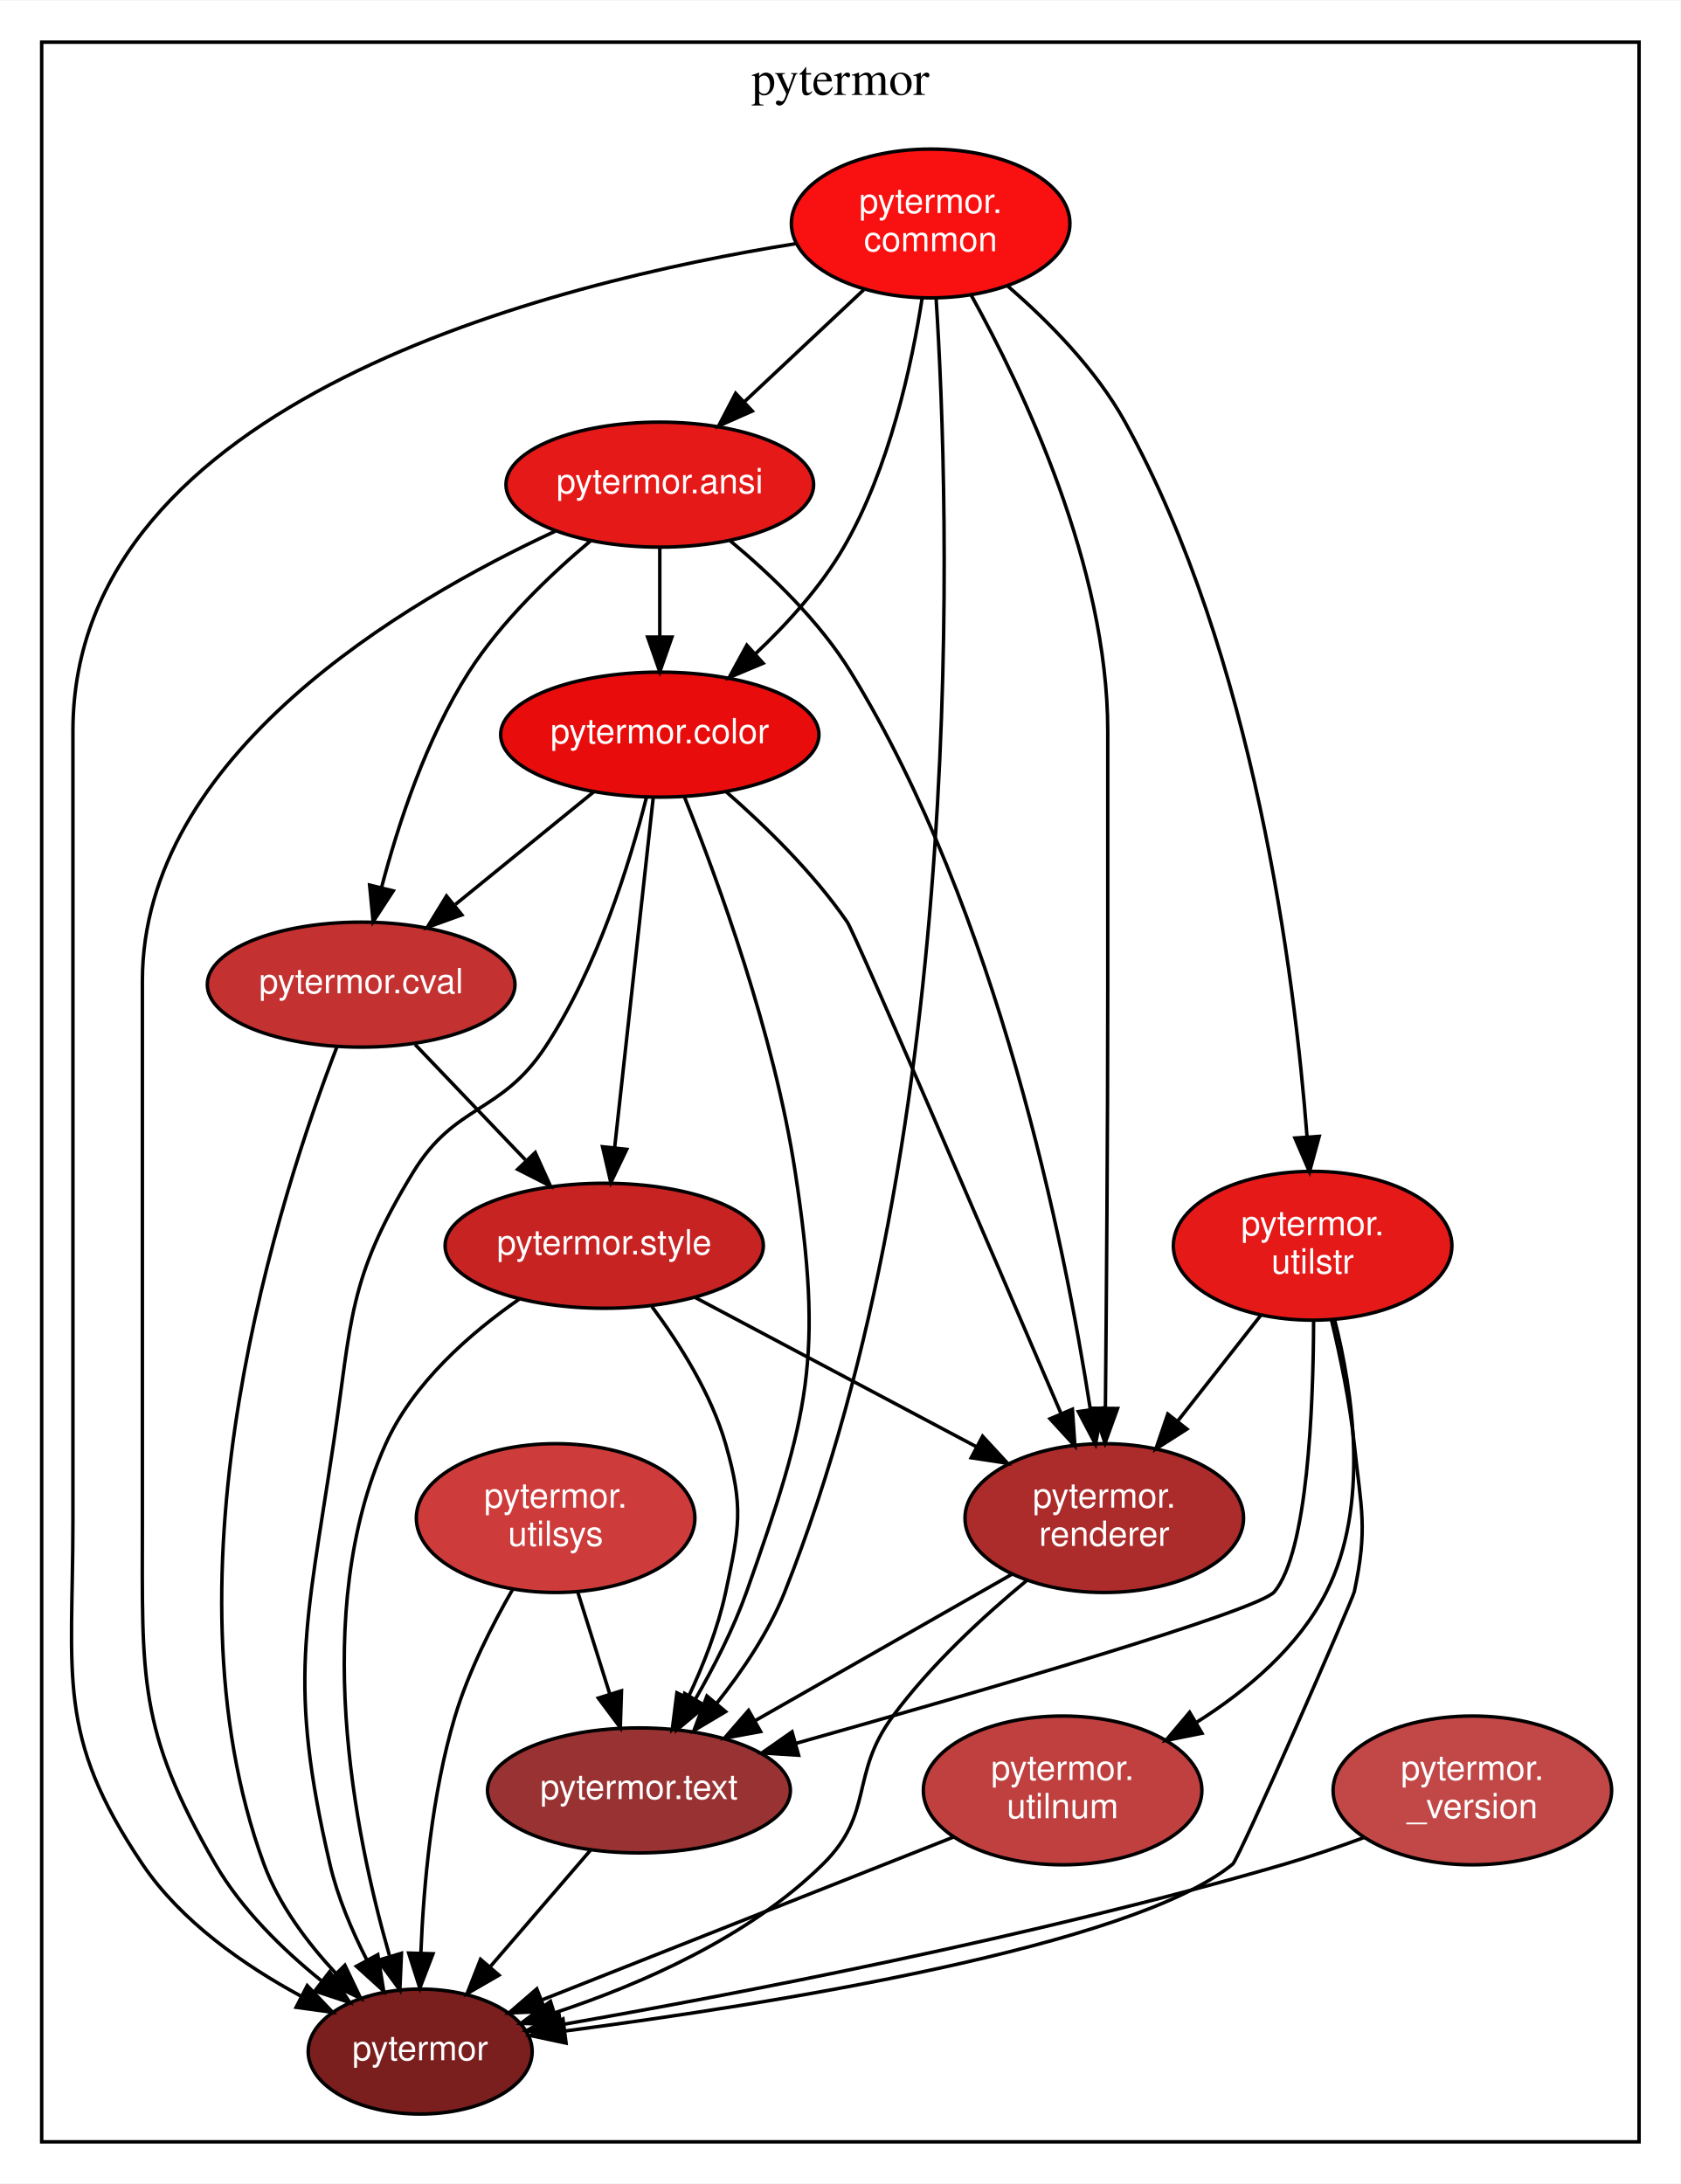
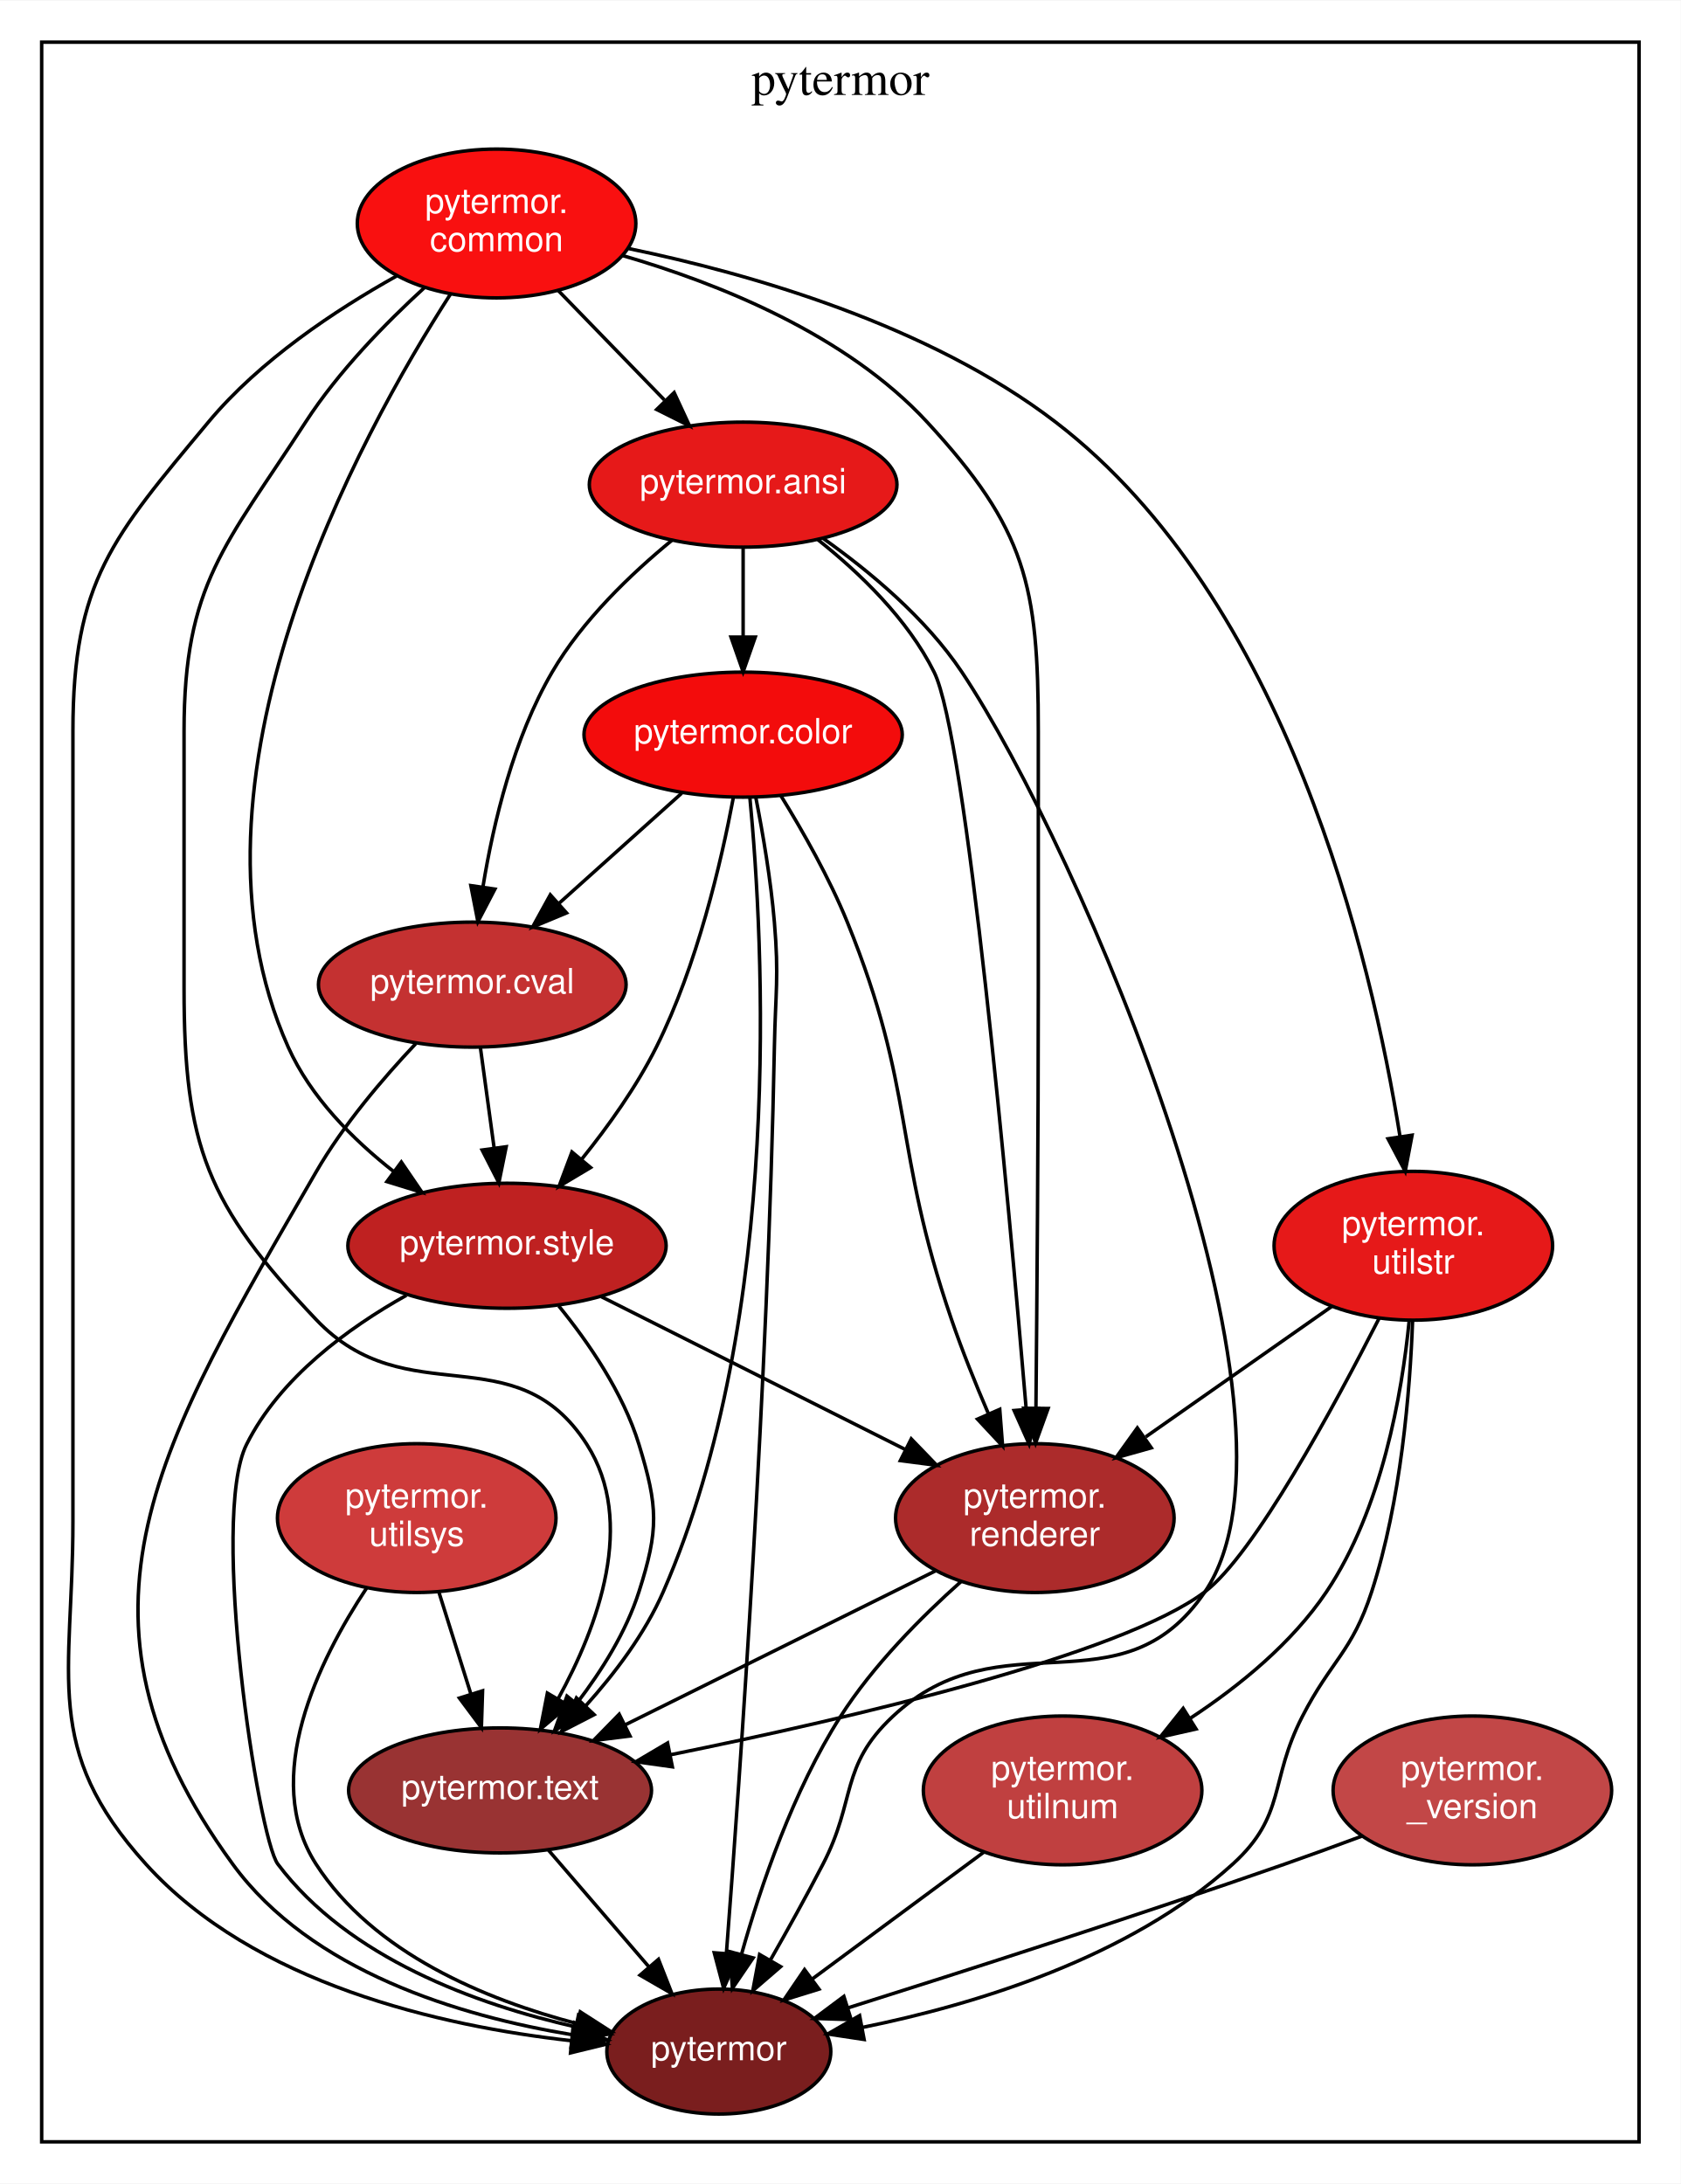
<svg xmlns="http://www.w3.org/2000/svg" width="484pt" height="629pt" viewBox="0.00 0.00 484.00 628.71">
  <g id="graph0" class="graph" transform="scale(1 1) rotate(0) translate(4 624.71)">
    <style>.edge&gt;path:hover{stroke-width:8}</style>
    <polygon fill="white" stroke="transparent" points="-4,4 -4,-624.71 480,-624.71 480,4 -4,4" />
    <g id="clust1" class="cluster">
      <style>.edge&gt;path:hover{stroke-width:8}</style>
      <polygon fill="none" stroke="black" points="8,-8 8,-612.71 468,-612.71 468,-8 8,-8" />
      <text text-anchor="middle" x="238" y="-597.51" font-family="Times,serif" font-size="14.00">pytermor</text>
    </g>
    <g id="node1" class="node">
      <style>.edge&gt;path:hover{stroke-width:8}</style>
-       <ellipse fill="#7a1e1e" stroke="black" cx="117" cy="-34" rx="32.25" ry="18" />
-       <text text-anchor="middle" x="117" y="-31.5" font-family="Helvetica,sans-Serif" font-size="10.00" fill="#ffffff">pytermor</text>
+       <ellipse fill="#7a1e1e" stroke="black" cx="203" cy="-34" rx="32.25" ry="18" />
+       <text text-anchor="middle" x="203" y="-31.5" font-family="Helvetica,sans-Serif" font-size="10.00" fill="#ffffff">pytermor</text>
    </g>
    <g id="node2" class="node">
      <style>.edge&gt;path:hover{stroke-width:8}</style>
      <ellipse fill="#c24747" stroke="black" cx="420" cy="-109.21" rx="40.11" ry="21.43" />
      <text text-anchor="middle" x="420" y="-112.21" font-family="Helvetica,sans-Serif" font-size="10.00" fill="#ffffff">pytermor.</text>
      <text text-anchor="middle" x="420" y="-101.21" font-family="Helvetica,sans-Serif" font-size="10.00" fill="#ffffff">_version</text>
    </g>
    <g id="edge1" class="edge">
      <style>.edge&gt;path:hover{stroke-width:8}</style>
-       <path fill="none" stroke="black" d="M388.86,-95.66C381.44,-92.92 373.5,-90.19 366,-88 293.71,-66.9 207.35,-50.41 157.67,-41.74" />
-       <polygon fill="#000000" stroke="black" points="158.09,-38.26 147.64,-40.01 156.9,-45.16 158.09,-38.26" />
+       <path fill="none" stroke="black" d="M388.1,-96.01C380.86,-93.31 373.18,-90.51 366,-88 323.11,-73.01 273.39,-57.04 240.25,-46.6" />
+       <polygon fill="#000000" stroke="black" points="241.11,-43.2 230.52,-43.54 239.01,-49.88 241.11,-43.2" />
    </g>
    <g id="node3" class="node">
      <style>.edge&gt;path:hover{stroke-width:8}</style>
-       <ellipse fill="#e61919" stroke="black" cx="186" cy="-485.28" rx="44.3" ry="18" />
-       <text text-anchor="middle" x="186" y="-482.78" font-family="Helvetica,sans-Serif" font-size="10.00" fill="#ffffff">pytermor.ansi</text>
+       <ellipse fill="#e61919" stroke="black" cx="210" cy="-485.28" rx="44.3" ry="18" />
+       <text text-anchor="middle" x="210" y="-482.78" font-family="Helvetica,sans-Serif" font-size="10.00" fill="#ffffff">pytermor.ansi</text>
    </g>
    <g id="edge2" class="edge">
      <style>.edge&gt;path:hover{stroke-width:8}</style>
-       <path fill="none" stroke="black" d="M155.85,-471.85C112.31,-451.65 37,-407.32 37,-342.28 37,-342.28 37,-342.28 37,-186.64 37,-141.82 35.56,-126.8 58,-88 65.53,-74.99 77.36,-63.43 88.46,-54.46" />
-       <polygon fill="#000000" stroke="black" points="90.92,-56.99 96.73,-48.12 86.66,-51.43 90.92,-56.99" />
+       <path fill="none" stroke="black" d="M232.96,-469.85C246.36,-460.37 262.61,-446.86 273,-431.28 306.78,-380.63 377.13,-216.84 343,-166.43 318.85,-130.75 284.36,-159.96 253,-130.43 237.82,-116.13 242.59,-106.51 233,-88 228.29,-78.9 222.84,-69.09 217.89,-60.42" />
+       <polygon fill="#000000" stroke="black" points="220.8,-58.45 212.78,-51.53 214.74,-61.95 220.8,-58.45" />
    </g>
    <g id="node4" class="node">
      <style>.edge&gt;path:hover{stroke-width:8}</style>
-       <ellipse fill="#e90c0c" stroke="black" cx="186" cy="-413.28" rx="45.83" ry="18" />
-       <text text-anchor="middle" x="186" y="-410.78" font-family="Helvetica,sans-Serif" font-size="10.00" fill="#ffffff">pytermor.color</text>
+       <ellipse fill="#f30c0c" stroke="black" cx="210" cy="-413.28" rx="45.83" ry="18" />
+       <text text-anchor="middle" x="210" y="-410.78" font-family="Helvetica,sans-Serif" font-size="10.00" fill="#ffffff">pytermor.color</text>
    </g>
    <g id="edge3" class="edge">
      <style>.edge&gt;path:hover{stroke-width:8}</style>
-       <path fill="none" stroke="black" d="M186,-466.98C186,-459.26 186,-449.99 186,-441.39" />
-       <polygon fill="#000000" stroke="black" points="189.5,-441.38 186,-431.38 182.5,-441.38 189.5,-441.38" />
+       <path fill="none" stroke="black" d="M210,-466.98C210,-459.26 210,-449.99 210,-441.39" />
+       <polygon fill="#000000" stroke="black" points="213.5,-441.38 210,-431.38 206.5,-441.38 213.5,-441.38" />
    </g>
    <g id="node6" class="node">
      <style>.edge&gt;path:hover{stroke-width:8}</style>
-       <ellipse fill="#c43131" stroke="black" cx="100" cy="-341.28" rx="44.3" ry="18" />
-       <text text-anchor="middle" x="100" y="-338.78" font-family="Helvetica,sans-Serif" font-size="10.00" fill="#ffffff">pytermor.cval</text>
+       <ellipse fill="#c43131" stroke="black" cx="132" cy="-341.28" rx="44.3" ry="18" />
+       <text text-anchor="middle" x="132" y="-338.78" font-family="Helvetica,sans-Serif" font-size="10.00" fill="#ffffff">pytermor.cval</text>
    </g>
    <g id="edge4" class="edge">
      <style>.edge&gt;path:hover{stroke-width:8}</style>
-       <path fill="none" stroke="black" d="M166.17,-469.17C154.55,-459.44 140.37,-445.91 131,-431.28 118.77,-412.18 110.7,-387.68 105.87,-369.23" />
-       <polygon fill="#000000" stroke="black" points="109.24,-368.28 103.45,-359.4 102.44,-369.95 109.24,-368.28" />
+       <path fill="none" stroke="black" d="M189.46,-469.22C177.74,-459.6 163.69,-446.17 155,-431.28 143.9,-412.27 138.09,-387.91 135.08,-369.48" />
+       <polygon fill="#000000" stroke="black" points="138.52,-368.79 133.62,-359.4 131.59,-369.8 138.52,-368.79" />
    </g>
    <g id="node7" class="node">
      <style>.edge&gt;path:hover{stroke-width:8}</style>
-       <ellipse fill="#ac2b2b" stroke="black" cx="314" cy="-187.64" rx="40.11" ry="21.43" />
-       <text text-anchor="middle" x="314" y="-190.64" font-family="Helvetica,sans-Serif" font-size="10.00" fill="#ffffff">pytermor.</text>
-       <text text-anchor="middle" x="314" y="-179.64" font-family="Helvetica,sans-Serif" font-size="10.00" fill="#ffffff">renderer</text>
+       <ellipse fill="#ac2b2b" stroke="black" cx="294" cy="-187.64" rx="40.11" ry="21.43" />
+       <text text-anchor="middle" x="294" y="-190.64" font-family="Helvetica,sans-Serif" font-size="10.00" fill="#ffffff">pytermor.</text>
+       <text text-anchor="middle" x="294" y="-179.64" font-family="Helvetica,sans-Serif" font-size="10.00" fill="#ffffff">renderer</text>
    </g>
    <g id="edge5" class="edge">
      <style>.edge&gt;path:hover{stroke-width:8}</style>
-       <path fill="none" stroke="black" d="M206.3,-469.08C217.94,-459.41 231.99,-445.97 241,-431.28 283.34,-362.25 302.53,-267.04 309.98,-218.99" />
-       <polygon fill="#000000" stroke="black" points="313.47,-219.33 311.47,-208.93 306.54,-218.31 313.47,-219.33" />
+       <path fill="none" stroke="black" d="M231.55,-469.4C243.48,-459.93 257.38,-446.6 265,-431.28 274.27,-412.64 286.36,-280.03 291.51,-219.11" />
+       <polygon fill="#000000" stroke="black" points="295.01,-219.21 292.36,-208.95 288.04,-218.62 295.01,-219.21" />
    </g>
    <g id="edge6" class="edge">
      <style>.edge&gt;path:hover{stroke-width:8}</style>
-       <path fill="none" stroke="black" d="M182.14,-395.14C177.36,-376.38 167.99,-345.97 153,-323.28 140.18,-303.87 127.14,-307.13 115,-287.28 96.05,-256.29 97.39,-244.77 92,-208.85 84.03,-155.73 78.86,-140.32 91,-88 93.19,-78.57 97.3,-68.88 101.62,-60.41" />
-       <polygon fill="#000000" stroke="black" points="104.79,-61.9 106.49,-51.45 98.64,-58.56 104.79,-61.9" />
+       <path fill="none" stroke="black" d="M213.65,-395.19C215.68,-384.85 217.98,-371.37 219,-359.28 220.34,-343.34 219.31,-339.28 219,-323.28 217.17,-227.33 209.13,-113.66 205.19,-62.44" />
+       <polygon fill="#000000" stroke="black" points="208.66,-61.9 204.39,-52.21 201.68,-62.45 208.66,-61.9" />
    </g>
    <g id="edge7" class="edge">
      <style>.edge&gt;path:hover{stroke-width:8}</style>
-       <path fill="none" stroke="black" d="M166.91,-396.74C155.22,-387.23 140.07,-374.9 127.15,-364.38" />
-       <polygon fill="#000000" stroke="black" points="129,-361.37 119.03,-357.77 124.58,-366.8 129,-361.37" />
+       <path fill="none" stroke="black" d="M192.3,-396.4C181.86,-387.02 168.47,-375.01 156.97,-364.68" />
+       <polygon fill="#000000" stroke="black" points="159.14,-361.93 149.36,-357.86 154.47,-367.14 159.14,-361.93" />
    </g>
    <g id="edge8" class="edge">
      <style>.edge&gt;path:hover{stroke-width:8}</style>
-       <path fill="none" stroke="black" d="M205.08,-396.86C216.34,-387.01 230.26,-373.46 240,-359.28 242.15,-356.15 281.07,-265.55 301.58,-217.67" />
-       <polygon fill="#000000" stroke="black" points="304.82,-218.99 305.54,-208.42 298.38,-216.24 304.82,-218.99" />
+       <path fill="none" stroke="black" d="M220.89,-395.66C227.17,-385.48 234.83,-372.01 240,-359.28 259.78,-310.57 252.97,-294.59 270,-244.85 273.07,-235.88 276.92,-226.32 280.64,-217.68" />
+       <polygon fill="#000000" stroke="black" points="283.9,-218.96 284.72,-208.39 277.49,-216.14 283.9,-218.96" />
    </g>
    <g id="node8" class="node">
      <style>.edge&gt;path:hover{stroke-width:8}</style>
-       <ellipse fill="#c82323" stroke="black" cx="170" cy="-266.07" rx="45.83" ry="18" />
-       <text text-anchor="middle" x="170" y="-263.57" font-family="Helvetica,sans-Serif" font-size="10.00" fill="#ffffff">pytermor.style</text>
+       <ellipse fill="#bf2121" stroke="black" cx="142" cy="-266.07" rx="45.83" ry="18" />
+       <text text-anchor="middle" x="142" y="-263.57" font-family="Helvetica,sans-Serif" font-size="10.00" fill="#ffffff">pytermor.style</text>
    </g>
    <g id="edge9" class="edge">
      <style>.edge&gt;path:hover{stroke-width:8}</style>
-       <path fill="none" stroke="black" d="M184.1,-395.05C181.36,-370.16 176.26,-323.89 173,-294.33" />
-       <polygon fill="#000000" stroke="black" points="176.47,-293.83 171.9,-284.27 169.51,-294.59 176.47,-293.83" />
+       <path fill="none" stroke="black" d="M207.19,-395.18C203.72,-376.73 196.77,-346.82 185,-323.28 179.31,-311.89 171.18,-300.51 163.51,-290.99" />
+       <polygon fill="#000000" stroke="black" points="166.07,-288.6 156.97,-283.16 160.7,-293.08 166.07,-288.6" />
    </g>
    <g id="node9" class="node">
      <style>.edge&gt;path:hover{stroke-width:8}</style>
-       <ellipse fill="#993333" stroke="black" cx="180" cy="-109.21" rx="43.62" ry="18" />
-       <text text-anchor="middle" x="180" y="-106.71" font-family="Helvetica,sans-Serif" font-size="10.00" fill="#ffffff">pytermor.text</text>
+       <ellipse fill="#993333" stroke="black" cx="140" cy="-109.21" rx="43.62" ry="18" />
+       <text text-anchor="middle" x="140" y="-106.71" font-family="Helvetica,sans-Serif" font-size="10.00" fill="#ffffff">pytermor.text</text>
    </g>
    <g id="edge10" class="edge">
      <style>.edge&gt;path:hover{stroke-width:8}</style>
-       <path fill="none" stroke="black" d="M193.12,-395.28C202.62,-371.59 218.94,-327.06 225,-287.28 233.15,-233.82 229.05,-217.4 211,-166.43 207.26,-155.87 201.68,-144.94 196.28,-135.55" />
-       <polygon fill="#000000" stroke="black" points="199.15,-133.54 191.01,-126.75 193.15,-137.13 199.15,-133.54" />
+       <path fill="none" stroke="black" d="M211.93,-395.28C215.88,-354.04 221.82,-246.18 187,-166.43 181.75,-154.4 173.1,-142.95 164.65,-133.55" />
+       <polygon fill="#000000" stroke="black" points="167.09,-131.03 157.67,-126.17 162,-135.84 167.09,-131.03" />
    </g>
    <g id="node5" class="node">
      <style>.edge&gt;path:hover{stroke-width:8}</style>
-       <ellipse fill="#f91010" stroke="black" cx="264" cy="-560.49" rx="40.11" ry="21.43" />
-       <text text-anchor="middle" x="264" y="-563.49" font-family="Helvetica,sans-Serif" font-size="10.00" fill="#ffffff">pytermor.</text>
-       <text text-anchor="middle" x="264" y="-552.49" font-family="Helvetica,sans-Serif" font-size="10.00" fill="#ffffff">common</text>
+       <ellipse fill="#f91010" stroke="black" cx="139" cy="-560.49" rx="40.11" ry="21.43" />
+       <text text-anchor="middle" x="139" y="-563.49" font-family="Helvetica,sans-Serif" font-size="10.00" fill="#ffffff">pytermor.</text>
+       <text text-anchor="middle" x="139" y="-552.49" font-family="Helvetica,sans-Serif" font-size="10.00" fill="#ffffff">common</text>
    </g>
    <g id="edge11" class="edge">
      <style>.edge&gt;path:hover{stroke-width:8}</style>
-       <path fill="none" stroke="black" d="M225.13,-554.67C155.58,-543.63 17,-509.66 17,-414.28 17,-414.28 17,-414.28 17,-186.64 17,-141.91 12.01,-125.1 37,-88 48.13,-71.48 66.31,-58.84 82.53,-50.04" />
-       <polygon fill="#000000" stroke="black" points="84.47,-52.98 91.78,-45.31 81.28,-46.75 84.47,-52.98" />
+       <path fill="none" stroke="black" d="M110.19,-545.35C92.63,-535.55 70.81,-521.07 56,-503.28 28.37,-470.09 17,-457.47 17,-414.28 17,-414.28 17,-414.28 17,-186.64 17,-141.82 7.95,-121.25 38,-88 69.16,-53.52 122.8,-41.35 160.44,-37.13" />
+       <polygon fill="#000000" stroke="black" points="160.98,-40.59 170.6,-36.13 160.3,-33.62 160.98,-40.59" />
    </g>
    <g id="edge12" class="edge">
      <style>.edge&gt;path:hover{stroke-width:8}</style>
-       <path fill="none" stroke="black" d="M244.72,-541.39C234.31,-531.62 221.36,-519.47 210.27,-509.06" />
-       <polygon fill="#000000" stroke="black" points="212.63,-506.47 202.94,-502.18 207.84,-511.58 212.63,-506.47" />
+       <path fill="none" stroke="black" d="M156.55,-541.39C165.84,-531.81 177.36,-519.93 187.33,-509.66" />
+       <polygon fill="#000000" stroke="black" points="190.13,-511.79 194.58,-502.18 185.11,-506.92 190.13,-511.79" />
    </g>
    <g id="edge13" class="edge">
      <style>.edge&gt;path:hover{stroke-width:8}</style>
-       <path fill="none" stroke="black" d="M261.59,-539.27C258.58,-519.77 252.14,-489.96 239,-467.28 232.43,-455.93 222.81,-445.3 213.58,-436.59" />
-       <polygon fill="#000000" stroke="black" points="215.75,-433.84 205.98,-429.74 211.06,-439.04 215.75,-433.84" />
+       <path fill="none" stroke="black" d="M175.33,-551.24C202.81,-543.26 239.68,-528.56 263,-503.28 291.5,-472.38 295,-456.31 295,-414.28 295,-414.28 295,-414.28 295,-340.28 295,-298.36 294.61,-249.92 294.32,-219.29" />
+       <polygon fill="#000000" stroke="black" points="297.82,-219.21 294.22,-209.24 290.82,-219.28 297.82,-219.21" />
    </g>
    <g id="edge14" class="edge">
      <style>.edge&gt;path:hover{stroke-width:8}</style>
-       <path fill="none" stroke="black" d="M275.57,-540.05C290.62,-512.89 315,-461.57 315,-414.28 315,-414.28 315,-414.28 315,-340.28 315,-298.36 314.61,-249.92 314.32,-219.29" />
-       <polygon fill="#000000" stroke="black" points="317.82,-219.21 314.22,-209.24 310.82,-219.28 317.82,-219.21" />
+       <path fill="none" stroke="black" d="M125.88,-540.39C99.37,-499.23 44.75,-399.74 79,-323.28 85.43,-308.93 97.53,-296.74 109.42,-287.41" />
+       <polygon fill="#000000" stroke="black" points="111.57,-290.18 117.54,-281.43 107.42,-284.54 111.57,-290.18" />
    </g>
    <g id="edge15" class="edge">
      <style>.edge&gt;path:hover{stroke-width:8}</style>
-       <path fill="none" stroke="black" d="M265.57,-538.95C269.38,-479.06 275.19,-300.37 222,-166.43 217.41,-154.87 209.8,-143.59 202.31,-134.2" />
-       <polygon fill="#000000" stroke="black" points="204.95,-131.9 195.84,-126.48 199.58,-136.39 204.95,-131.9" />
+       <path fill="none" stroke="black" d="M118.36,-542.14C107.03,-531.78 93.42,-517.83 84,-503.28 60.9,-467.6 49,-456.78 49,-414.28 49,-414.28 49,-414.28 49,-340.28 49,-294.63 55.59,-277.98 87,-244.85 113.27,-217.14 144.42,-241.01 165,-208.85 179.27,-186.56 168.27,-156.57 156.69,-135.53" />
+       <polygon fill="#000000" stroke="black" points="159.67,-133.7 151.6,-126.84 153.63,-137.23 159.67,-133.7" />
    </g>
    <g id="node11" class="node">
      <style>.edge&gt;path:hover{stroke-width:8}</style>
-       <ellipse fill="#e61919" stroke="black" cx="374" cy="-266.07" rx="40.11" ry="21.43" />
-       <text text-anchor="middle" x="374" y="-269.07" font-family="Helvetica,sans-Serif" font-size="10.00" fill="#ffffff">pytermor.</text>
-       <text text-anchor="middle" x="374" y="-258.07" font-family="Helvetica,sans-Serif" font-size="10.00" fill="#ffffff">utilstr</text>
+       <ellipse fill="#e61919" stroke="black" cx="403" cy="-266.07" rx="40.11" ry="21.43" />
+       <text text-anchor="middle" x="403" y="-269.07" font-family="Helvetica,sans-Serif" font-size="10.00" fill="#ffffff">pytermor.</text>
+       <text text-anchor="middle" x="403" y="-258.07" font-family="Helvetica,sans-Serif" font-size="10.00" fill="#ffffff">utilstr</text>
    </g>
    <g id="edge16" class="edge">
      <style>.edge&gt;path:hover{stroke-width:8}</style>
-       <path fill="none" stroke="black" d="M286.17,-542.48C297.92,-532.33 311.62,-518.48 320,-503.28 357.14,-435.96 368.77,-344.37 372.39,-297.47" />
-       <polygon fill="#000000" stroke="black" points="375.89,-297.58 373.1,-287.36 368.91,-297.09 375.89,-297.58" />
+       <path fill="none" stroke="black" d="M177.07,-553.26C211.92,-546.03 263.48,-531.31 300,-503.28 366.6,-452.17 390.91,-349.07 399.14,-297.66" />
+       <polygon fill="#000000" stroke="black" points="402.64,-297.92 400.66,-287.51 395.71,-296.88 402.64,-297.92" />
    </g>
    <g id="edge17" class="edge">
      <style>.edge&gt;path:hover{stroke-width:8}</style>
-       <path fill="none" stroke="black" d="M93.05,-323.42C77.01,-281.94 41.08,-172.18 72,-88 76.31,-76.26 84.51,-65.34 92.74,-56.49" />
-       <polygon fill="#000000" stroke="black" points="95.32,-58.86 99.88,-49.29 90.35,-53.93 95.32,-58.86" />
+       <path fill="none" stroke="black" d="M115.73,-324.28C106.33,-314.33 94.84,-300.87 87,-287.28 42.41,-210.01 10.45,-160.09 63,-88 85.52,-57.11 128.37,-44.22 160.77,-38.84" />
+       <polygon fill="#000000" stroke="black" points="161.5,-42.27 170.88,-37.35 160.47,-35.35 161.5,-42.27" />
    </g>
    <g id="edge18" class="edge">
      <style>.edge&gt;path:hover{stroke-width:8}</style>
-       <path fill="none" stroke="black" d="M115.54,-324.03C124.87,-314.27 136.91,-301.67 147.3,-290.81" />
-       <polygon fill="#000000" stroke="black" points="150.13,-292.92 154.51,-283.27 145.07,-288.08 150.13,-292.92" />
+       <path fill="none" stroke="black" d="M134.32,-323.3C135.5,-314.67 136.96,-303.99 138.29,-294.25" />
+       <polygon fill="#000000" stroke="black" points="141.77,-294.59 139.66,-284.21 134.84,-293.64 141.77,-294.59" />
    </g>
    <g id="edge19" class="edge">
      <style>.edge&gt;path:hover{stroke-width:8}</style>
-       <path fill="none" stroke="black" d="M291.68,-169.68C279.16,-159.34 263.91,-145.28 253,-130.43 240.66,-113.62 247.83,-102.65 233,-88 211.68,-66.94 180.48,-53.33 155.8,-45.18" />
-       <polygon fill="#000000" stroke="black" points="156.61,-41.77 146.02,-42.12 154.52,-48.45 156.61,-41.77" />
+       <path fill="none" stroke="black" d="M272.84,-169.44C261.26,-159.13 247.4,-145.18 238,-130.43 224.43,-109.14 215.1,-81.84 209.5,-61.9" />
+       <polygon fill="#000000" stroke="black" points="212.88,-60.97 206.91,-52.21 206.11,-62.78 212.88,-60.97" />
    </g>
    <g id="edge20" class="edge">
      <style>.edge&gt;path:hover{stroke-width:8}</style>
-       <path fill="none" stroke="black" d="M287.53,-171.54C266.25,-159.4 236.24,-142.29 213.32,-129.22" />
-       <polygon fill="#000000" stroke="black" points="215.03,-126.16 204.61,-124.25 211.56,-132.25 215.03,-126.16" />
+       <path fill="none" stroke="black" d="M265.39,-172.44C240.18,-159.93 203.33,-141.64 176.1,-128.13" />
+       <polygon fill="#000000" stroke="black" points="177.42,-124.88 166.9,-123.57 174.31,-131.15 177.42,-124.88" />
    </g>
    <g id="edge21" class="edge">
      <style>.edge&gt;path:hover{stroke-width:8}</style>
-       <path fill="none" stroke="black" d="M145.54,-250.71C131.41,-240.9 114.91,-226.51 107,-208.85 85.38,-160.59 97.97,-97.12 108.12,-61.76" />
-       <polygon fill="#000000" stroke="black" points="111.61,-62.31 111.15,-51.73 104.9,-60.29 111.61,-62.31" />
+       <path fill="none" stroke="black" d="M113.02,-251.8C96.25,-242.41 76.61,-228.06 67,-208.85 56.34,-187.53 70.31,-95.57 76,-88 96.36,-60.93 133.12,-47.59 161.88,-41.07" />
+       <polygon fill="#000000" stroke="black" points="162.59,-44.5 171.67,-39.04 161.17,-37.64 162.59,-44.5" />
    </g>
    <g id="edge22" class="edge">
      <style>.edge&gt;path:hover{stroke-width:8}</style>
-       <path fill="none" stroke="black" d="M196.08,-251.23C218.74,-239.2 251.83,-221.64 277.19,-208.18" />
-       <polygon fill="#000000" stroke="black" points="278.96,-211.2 286.15,-203.42 275.68,-205.02 278.96,-211.2" />
+       <path fill="none" stroke="black" d="M169.17,-251.4C193.54,-239.15 229.52,-221.06 256.6,-207.44" />
+       <polygon fill="#000000" stroke="black" points="258.41,-210.45 265.77,-202.83 255.27,-204.2 258.41,-210.45" />
    </g>
    <g id="edge23" class="edge">
      <style>.edge&gt;path:hover{stroke-width:8}</style>
-       <path fill="none" stroke="black" d="M183.74,-248.55C191.65,-237.93 200.83,-223.44 205,-208.85 210.18,-190.72 208.92,-184.87 205,-166.43 202.79,-156.04 198.53,-145.23 194.14,-135.91" />
-       <polygon fill="#000000" stroke="black" points="197.19,-134.19 189.6,-126.81 190.93,-137.32 197.19,-134.19" />
+       <path fill="none" stroke="black" d="M156.9,-248.74C165.49,-238.2 175.45,-223.72 180,-208.85 185.52,-190.82 185.74,-184.39 180,-166.43 176.32,-154.9 169.31,-143.71 162.17,-134.39" />
+       <polygon fill="#000000" stroke="black" points="164.7,-131.95 155.68,-126.4 159.27,-136.37 164.7,-131.95" />
    </g>
    <g id="edge24" class="edge">
      <style>.edge&gt;path:hover{stroke-width:8}</style>
-       <path fill="none" stroke="black" d="M166.02,-91.96C157.5,-82.07 146.48,-69.26 137.04,-58.29" />
-       <polygon fill="#000000" stroke="black" points="139.69,-56 130.51,-50.7 134.38,-60.56 139.69,-56" />
+       <path fill="none" stroke="black" d="M153.98,-91.96C162.5,-82.07 173.52,-69.26 182.96,-58.29" />
+       <polygon fill="#000000" stroke="black" points="185.62,-60.56 189.49,-50.7 180.31,-56 185.62,-60.56" />
    </g>
    <g id="node10" class="node">
      <style>.edge&gt;path:hover{stroke-width:8}</style>
      <ellipse fill="#c04040" stroke="black" cx="302" cy="-109.21" rx="40.11" ry="21.43" />
      <text text-anchor="middle" x="302" y="-112.21" font-family="Helvetica,sans-Serif" font-size="10.00" fill="#ffffff">pytermor.</text>
      <text text-anchor="middle" x="302" y="-101.21" font-family="Helvetica,sans-Serif" font-size="10.00" fill="#ffffff">utilnum</text>
    </g>
    <g id="edge25" class="edge">
      <style>.edge&gt;path:hover{stroke-width:8}</style>
-       <path fill="none" stroke="black" d="M270.62,-95.79C237.78,-82.8 186.34,-62.44 152.15,-48.91" />
-       <polygon fill="#000000" stroke="black" points="153.15,-45.54 142.57,-45.12 150.58,-52.05 153.15,-45.54" />
+       <path fill="none" stroke="black" d="M279.54,-91.6C264.81,-80.71 245.47,-66.41 229.92,-54.91" />
+       <polygon fill="#000000" stroke="black" points="231.84,-51.98 221.72,-48.84 227.68,-57.6 231.84,-51.98" />
    </g>
    <g id="edge26" class="edge">
      <style>.edge&gt;path:hover{stroke-width:8}</style>
-       <path fill="none" stroke="black" d="M379.37,-244.94C381.94,-234.29 384.72,-220.96 386,-208.85 387.98,-190.1 389.93,-184.87 386,-166.43 385.5,-164.09 352.84,-89.51 351,-88 321.98,-64.2 217.89,-47.65 158.78,-39.93" />
-       <polygon fill="#000000" stroke="black" points="159.01,-36.43 148.65,-38.64 158.12,-43.38 159.01,-36.43" />
+       <path fill="none" stroke="black" d="M402.79,-244.55C402.05,-224.25 399.47,-192.51 391,-166.43 385.35,-149.02 379.35,-146.71 371,-130.43 361.49,-111.88 366.44,-102.01 351,-88 321.28,-61.02 276.85,-47.55 244.43,-40.97" />
+       <polygon fill="#000000" stroke="black" points="244.84,-37.48 234.36,-39.06 243.54,-44.36 244.84,-37.48" />
    </g>
    <g id="edge27" class="edge">
      <style>.edge&gt;path:hover{stroke-width:8}</style>
-       <path fill="none" stroke="black" d="M359.17,-246.17C351.96,-236.99 343.16,-225.78 335.25,-215.71" />
-       <polygon fill="#000000" stroke="black" points="337.8,-213.28 328.87,-207.58 332.29,-217.61 337.8,-213.28" />
+       <path fill="none" stroke="black" d="M379.62,-248.67C363.96,-237.69 343.14,-223.09 325.95,-211.04" />
+       <polygon fill="#000000" stroke="black" points="327.54,-207.88 317.34,-205.01 323.52,-213.61 327.54,-207.88" />
    </g>
    <g id="edge28" class="edge">
      <style>.edge&gt;path:hover{stroke-width:8}</style>
-       <path fill="none" stroke="black" d="M374.28,-244.74C374.21,-219.39 372.56,-177.97 363,-166.43 358.46,-160.94 277.92,-137.59 225.21,-122.76" />
-       <polygon fill="#000000" stroke="black" points="225.97,-119.34 215.4,-120.01 224.08,-126.08 225.97,-119.34" />
+       <path fill="none" stroke="black" d="M393.21,-245.3C380.15,-219.7 357.07,-177.06 343,-166.43 318.86,-148.18 241.12,-130.04 189.15,-119.49" />
+       <polygon fill="#000000" stroke="black" points="189.62,-116.01 179.12,-117.48 188.24,-122.87 189.62,-116.01" />
    </g>
    <g id="edge29" class="edge">
      <style>.edge&gt;path:hover{stroke-width:8}</style>
-       <path fill="none" stroke="black" d="M380.28,-244.96C385.58,-224.13 390.5,-191.22 378,-166.43 369.98,-150.53 355.11,-138.01 340.64,-128.86" />
-       <polygon fill="#000000" stroke="black" points="342.13,-125.68 331.74,-123.6 338.57,-131.7 342.13,-125.68" />
+       <path fill="none" stroke="black" d="M401.81,-244.55C399.72,-223.38 393.95,-190.19 378,-166.43 368.08,-151.64 352.92,-139.29 338.74,-129.97" />
+       <polygon fill="#000000" stroke="black" points="340.43,-126.9 330.1,-124.56 336.72,-132.83 340.43,-126.9" />
    </g>
    <g id="node12" class="node">
      <style>.edge&gt;path:hover{stroke-width:8}</style>
-       <ellipse fill="#ce3b3b" stroke="black" cx="156" cy="-187.64" rx="40.11" ry="21.43" />
-       <text text-anchor="middle" x="156" y="-190.64" font-family="Helvetica,sans-Serif" font-size="10.00" fill="#ffffff">pytermor.</text>
-       <text text-anchor="middle" x="156" y="-179.64" font-family="Helvetica,sans-Serif" font-size="10.00" fill="#ffffff">utilsys</text>
+       <ellipse fill="#ce3b3b" stroke="black" cx="116" cy="-187.64" rx="40.11" ry="21.43" />
+       <text text-anchor="middle" x="116" y="-190.64" font-family="Helvetica,sans-Serif" font-size="10.00" fill="#ffffff">pytermor.</text>
+       <text text-anchor="middle" x="116" y="-179.64" font-family="Helvetica,sans-Serif" font-size="10.00" fill="#ffffff">utilsys</text>
    </g>
    <g id="edge30" class="edge">
      <style>.edge&gt;path:hover{stroke-width:8}</style>
-       <path fill="none" stroke="black" d="M143.78,-167.37C137.71,-156.85 130.87,-143.37 127,-130.43 120.35,-108.18 117.98,-81.86 117.2,-62.5" />
-       <polygon fill="#000000" stroke="black" points="120.69,-62.16 116.9,-52.27 113.69,-62.36 120.69,-62.16" />
+       <path fill="none" stroke="black" d="M101.58,-167.5C87.73,-146.59 71.08,-112.78 87,-88 103.5,-62.32 135.88,-48.92 162.24,-42.03" />
+       <polygon fill="#000000" stroke="black" points="163.1,-45.43 172.01,-39.7 161.47,-38.62 163.1,-45.43" />
    </g>
    <g id="edge31" class="edge">
      <style>.edge&gt;path:hover{stroke-width:8}</style>
-       <path fill="none" stroke="black" d="M162.31,-166.56C165.15,-157.5 168.55,-146.67 171.61,-136.94" />
-       <polygon fill="#000000" stroke="black" points="174.97,-137.9 174.63,-127.31 168.3,-135.8 174.97,-137.9" />
+       <path fill="none" stroke="black" d="M122.31,-166.56C125.15,-157.5 128.55,-146.67 131.61,-136.94" />
+       <polygon fill="#000000" stroke="black" points="134.97,-137.9 134.63,-127.31 128.3,-135.8 134.97,-137.9" />
    </g>
  </g>
</svg>
